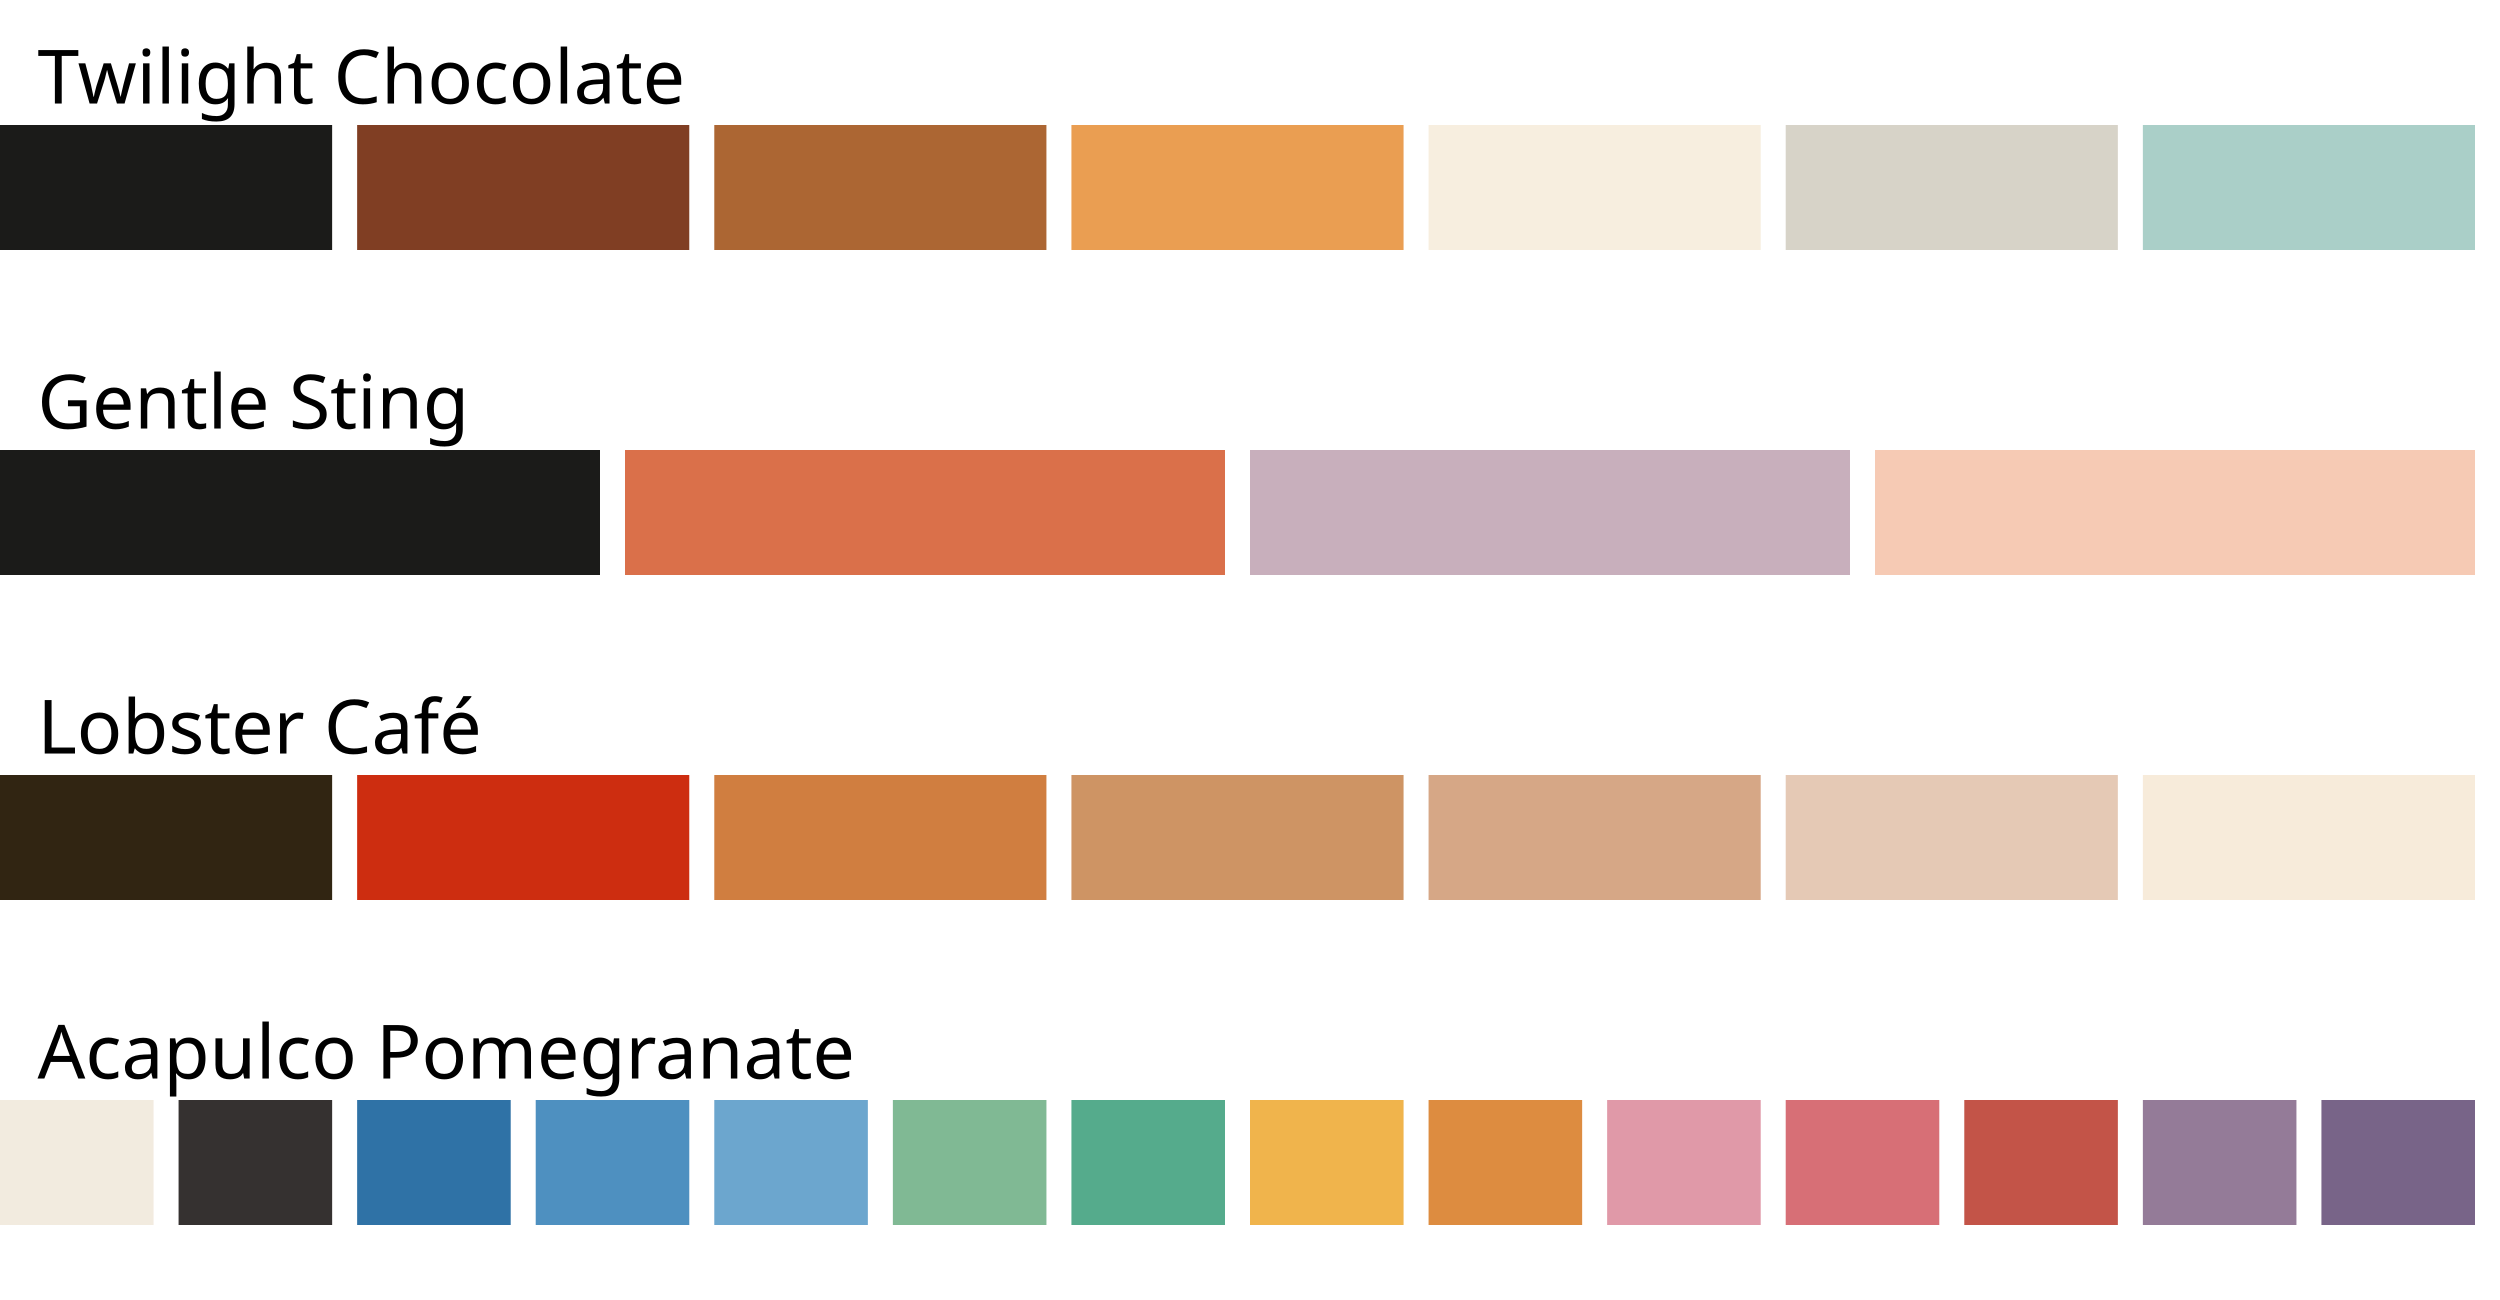
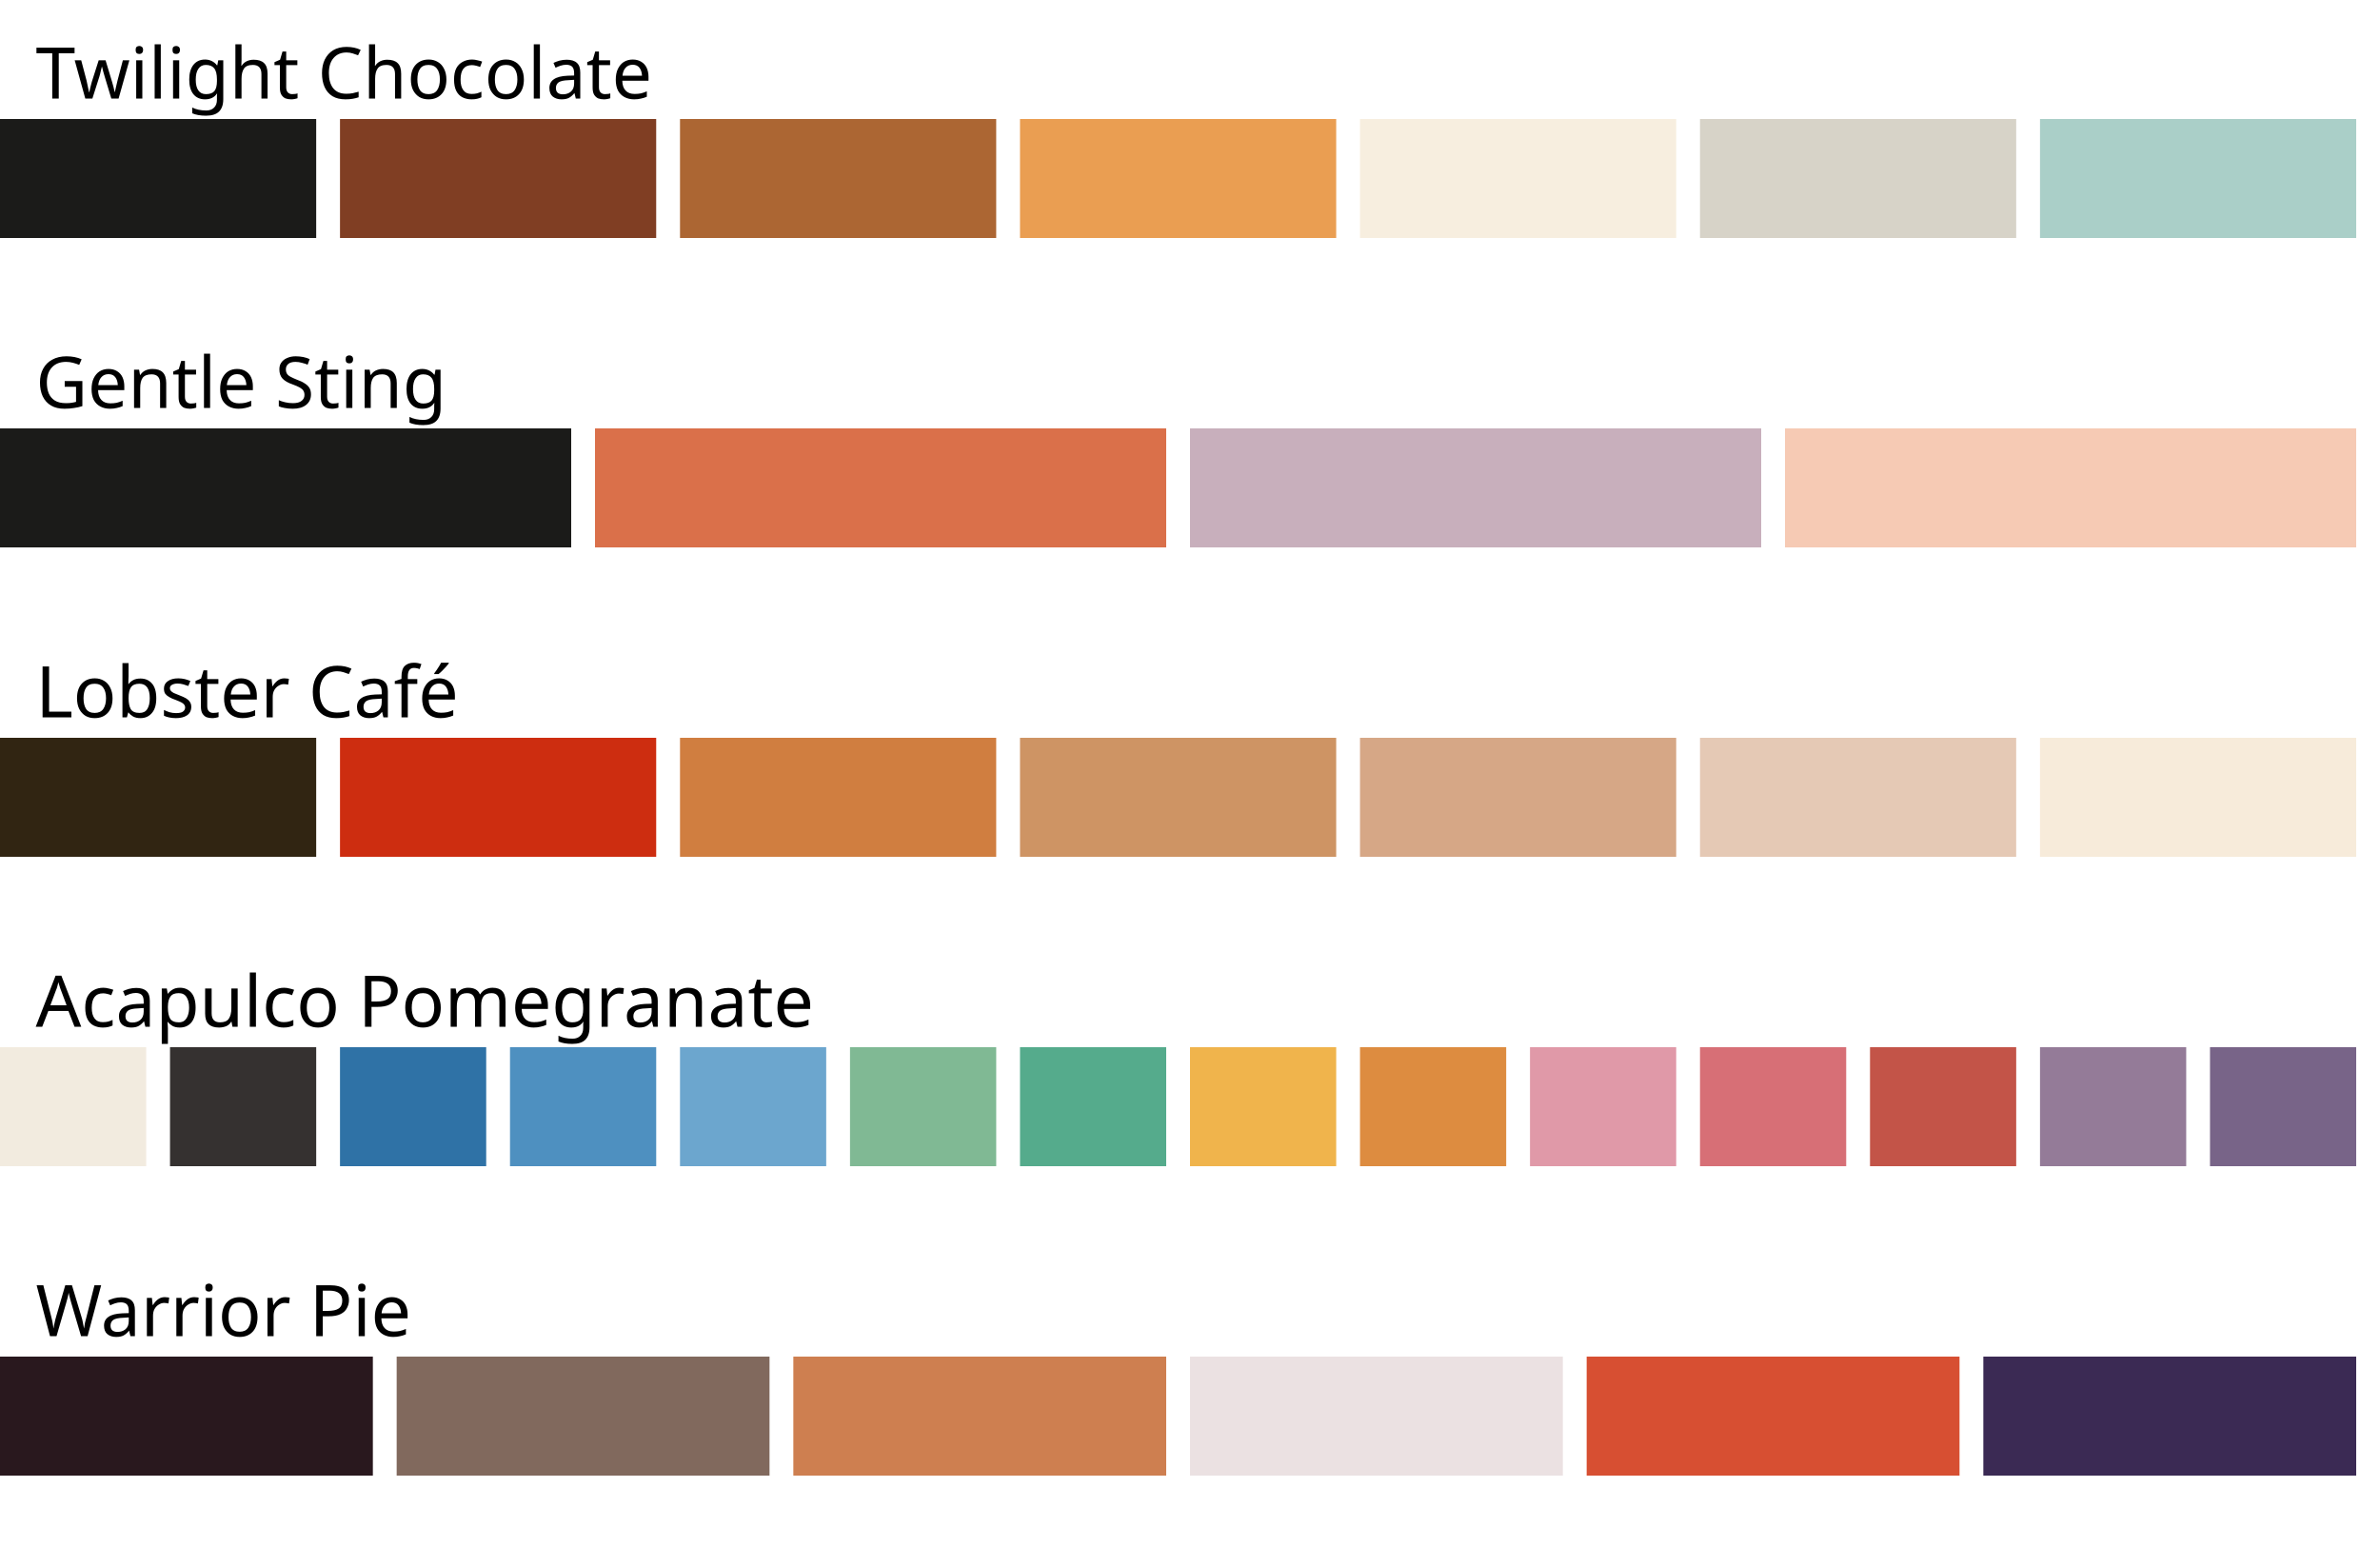
- <svg xmlns="http://www.w3.org/2000/svg" viewBox="0 0 200 104">
+ <svg xmlns="http://www.w3.org/2000/svg" viewBox="0 0 200 130">
  <style>
        text {
          font-family: sans-serif;
          font-size: 6px;
        }
      </style>
  <text y="8.286" x="3">Twilight Chocolate</text>
  <rect width="26.571" height="10" y="10" x="0" fill="#1b1b19" />
  <rect width="26.571" height="10" y="10" x="28.571" fill="#803e23" />
  <rect width="26.571" height="10" y="10" x="57.143" fill="#ac6633" />
  <rect width="26.571" height="10" y="10" x="85.714" fill="#ea9e52" />
  <rect width="26.571" height="10" y="10" x="114.286" fill="#f7eedf" />
  <rect width="26.571" height="10" y="10" x="142.857" fill="#d7d3c8" />
  <rect width="26.571" height="10" y="10" x="171.429" fill="#aacfc8" />
  <text y="34.286" x="3">Gentle Sting</text>
  <rect width="48" height="10" y="36" x="0" fill="#1b1b19" />
  <rect width="48" height="10" y="36" x="50" fill="#da704a" />
  <rect width="48" height="10" y="36" x="100" fill="#c8afbc" />
  <rect width="48" height="10" y="36" x="150" fill="#f6cab4" />
  <text y="60.286" x="3">Lobster Café</text>
  <rect width="26.571" height="10" y="62" x="0" fill="#312512" />
  <rect width="26.571" height="10" y="62" x="28.571" fill="#cd2d10" />
  <rect width="26.571" height="10" y="62" x="57.143" fill="#d07e40" />
  <rect width="26.571" height="10" y="62" x="85.714" fill="#ce9464" />
  <rect width="26.571" height="10" y="62" x="114.286" fill="#d6a786" />
  <rect width="26.571" height="10" y="62" x="142.857" fill="#e5c9b5" />
  <rect width="26.571" height="10" y="62" x="171.429" fill="#f7ebda" />
  <text y="86.286" x="3">Acapulco Pomegranate</text>
  <rect width="12.286" height="10" y="88" x="0" fill="#f2ebdf" />
  <rect width="12.286" height="10" y="88" x="14.286" fill="#353130" />
  <rect width="12.286" height="10" y="88" x="28.571" fill="#2f72a6" />
  <rect width="12.286" height="10" y="88" x="42.857" fill="#4e90c0" />
  <rect width="12.286" height="10" y="88" x="57.143" fill="#6ca6ce" />
  <rect width="12.286" height="10" y="88" x="71.429" fill="#80b994" />
  <rect width="12.286" height="10" y="88" x="85.714" fill="#55ab8c" />
  <rect width="12.286" height="10" y="88" x="100" fill="#f0b44c" />
  <rect width="12.286" height="10" y="88" x="114.286" fill="#dd8c40" />
  <rect width="12.286" height="10" y="88" x="128.571" fill="#e099a8" />
  <rect width="12.286" height="10" y="88" x="142.857" fill="#d76f76" />
  <rect width="12.286" height="10" y="88" x="157.143" fill="#c35448" />
  <rect width="12.286" height="10" y="88" x="171.429" fill="#947b98" />
  <rect width="12.286" height="10" y="88" x="185.714" fill="#786488" />
+   <text y="112.286" x="3">Warrior Pie</text>
+   <rect width="31.333" height="10" y="114" x="0" fill="#29181e" />
+   <rect width="31.333" height="10" y="114" x="33.333" fill="#81695d" />
+   <rect width="31.333" height="10" y="114" x="66.667" fill="#ce7f50" />
+   <rect width="31.333" height="10" y="114" x="100" fill="#ebe1e2" />
+   <rect width="31.333" height="10" y="114" x="133.333" fill="#d74f32" />
+   <rect width="31.333" height="10" y="114" x="166.667" fill="#3b2a54" />
</svg>
